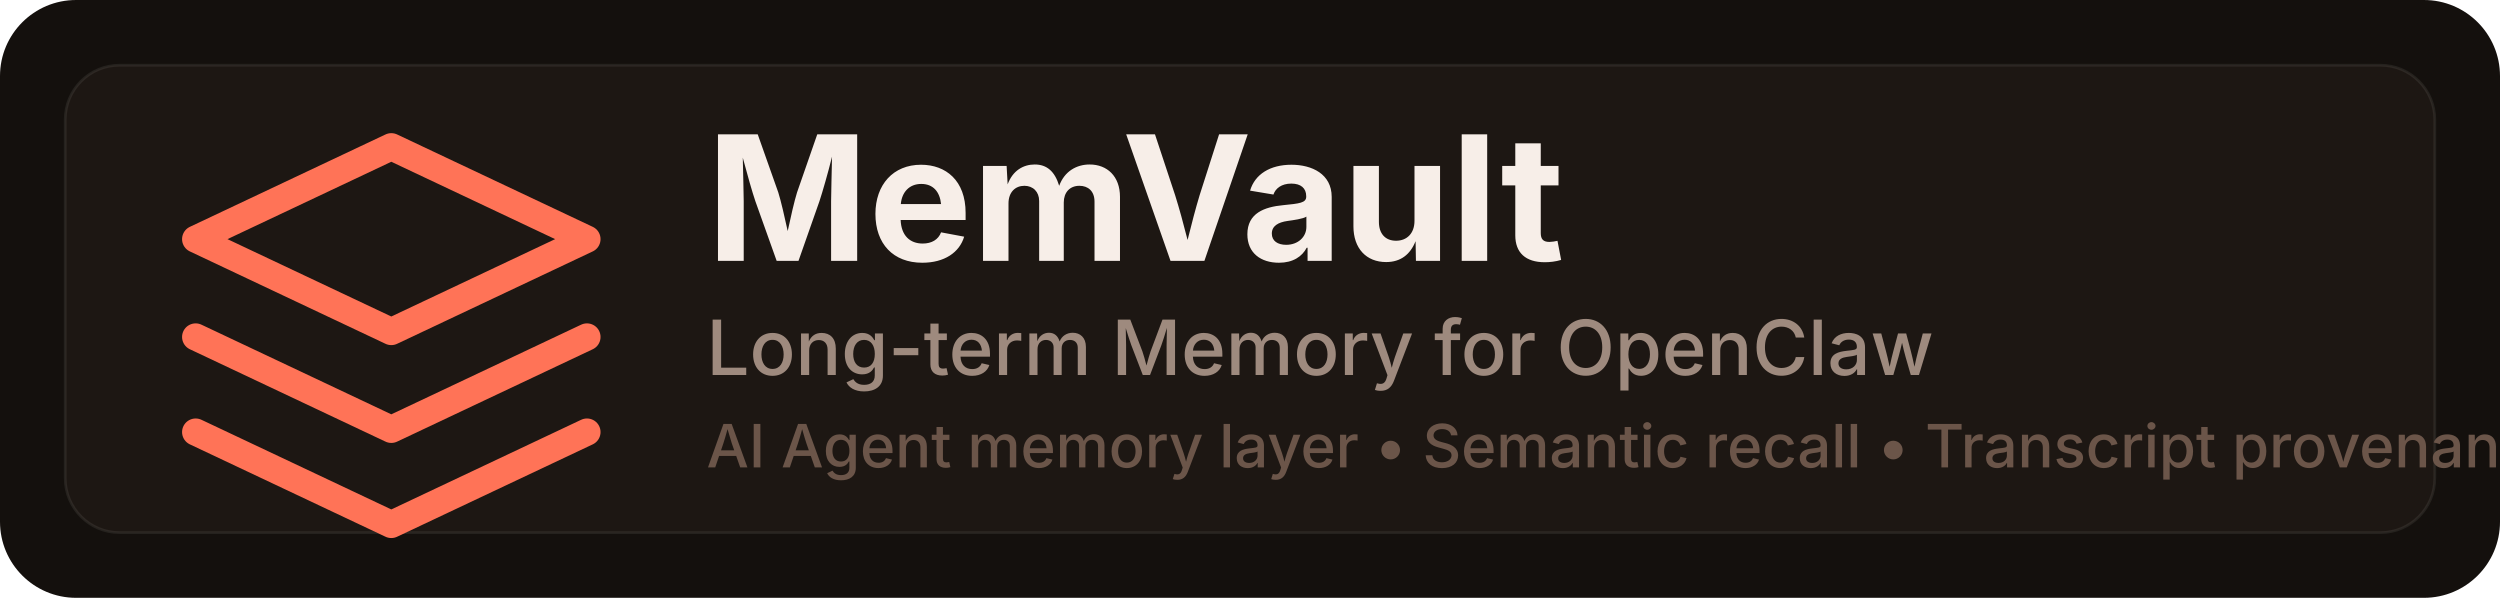
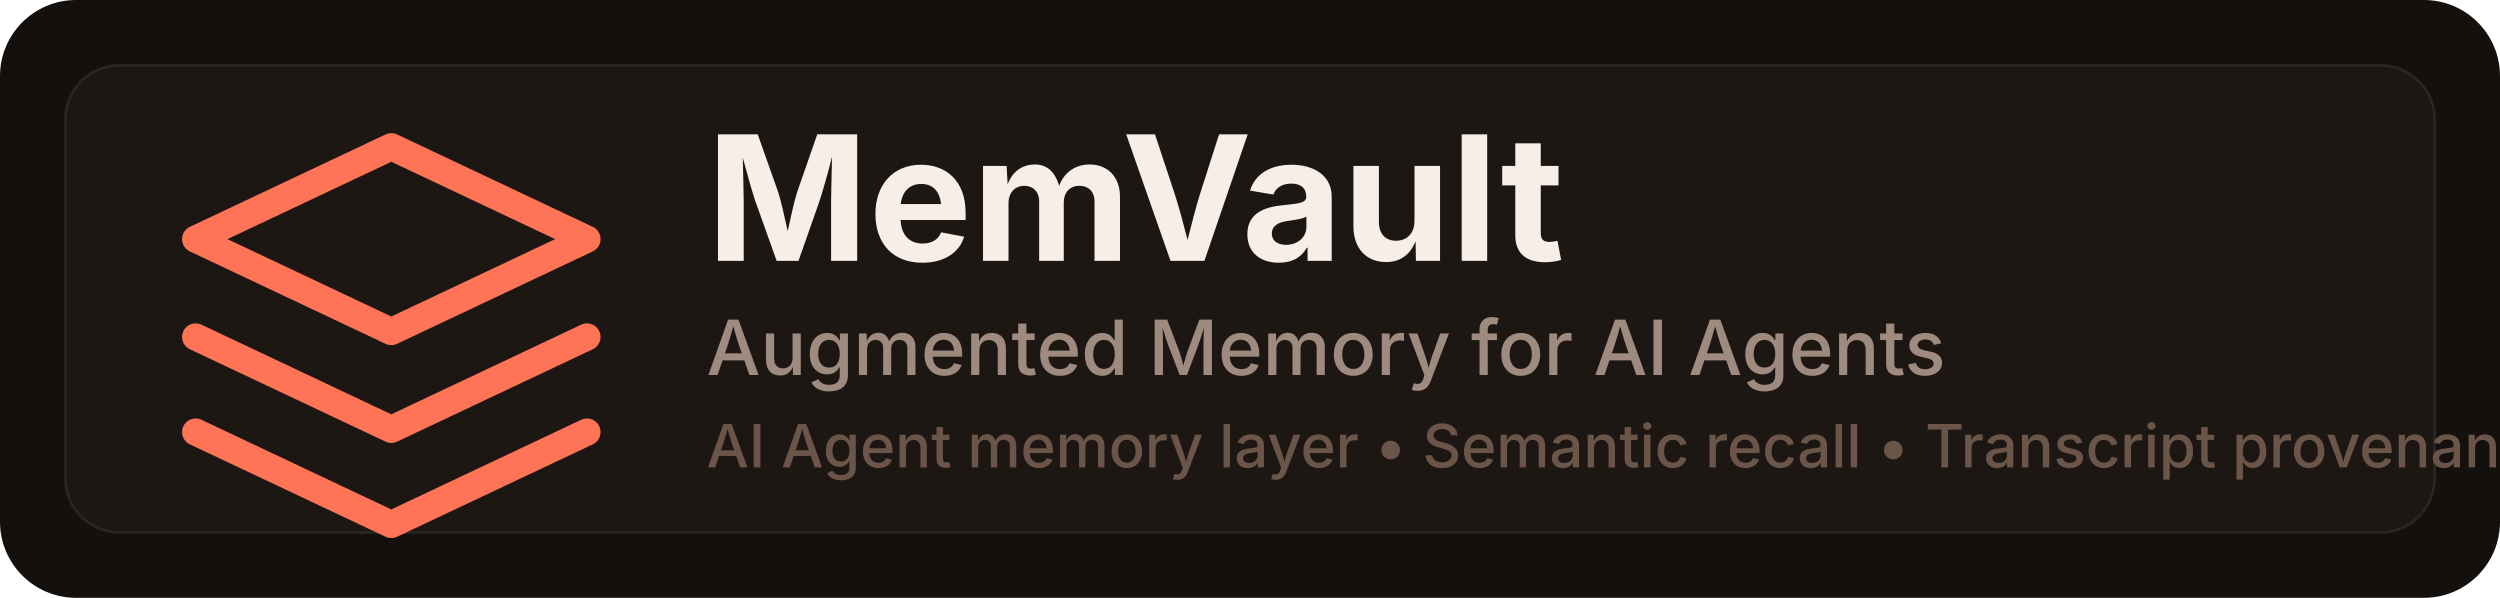
<svg xmlns="http://www.w3.org/2000/svg" width="920" height="220" viewBox="0 0 920 220" fill="none">
  <rect width="920" height="220" rx="28" fill="#14100D" />
  <rect x="24" y="24" width="872" height="172" rx="20" fill="#1D1713" stroke="rgba(247,238,232,0.08)" />
  <g transform="translate(72 54)">
    <path d="M72 0L0 34L72 68L144 34L72 0Z" fill="none" stroke="#FF7357" stroke-width="10" stroke-linejoin="round" />
    <path d="M0 105L72 139L144 105" fill="none" stroke="#FF7357" stroke-width="10" stroke-linecap="round" stroke-linejoin="round" />
    <path d="M0 70L72 104L144 70" fill="none" stroke="#FF7357" stroke-width="10" stroke-linecap="round" stroke-linejoin="round" />
  </g>
  <text x="260" y="96" fill="#F7EEE8" font-family="Inter,Segoe UI,Arial,sans-serif" font-size="64" font-weight="700">MemVault</text>
-   <text x="260" y="138" fill="#9E8A7E" font-family="Inter,Segoe UI,Arial,sans-serif" font-size="28" font-weight="500">Long-term Memory for OpenClaw</text>
+   <text x="260" y="138" fill="#9E8A7E" font-family="Inter,Segoe UI,Arial,sans-serif" font-size="28" font-weight="500">Augmented Memory for AI Agents</text>
  <text x="260" y="172" fill="#6B5549" font-family="Inter,Segoe UI,Arial,sans-serif" font-size="22" font-weight="500">AI Agent memory layer • Semantic recall • Transcript provenance</text>
</svg>
